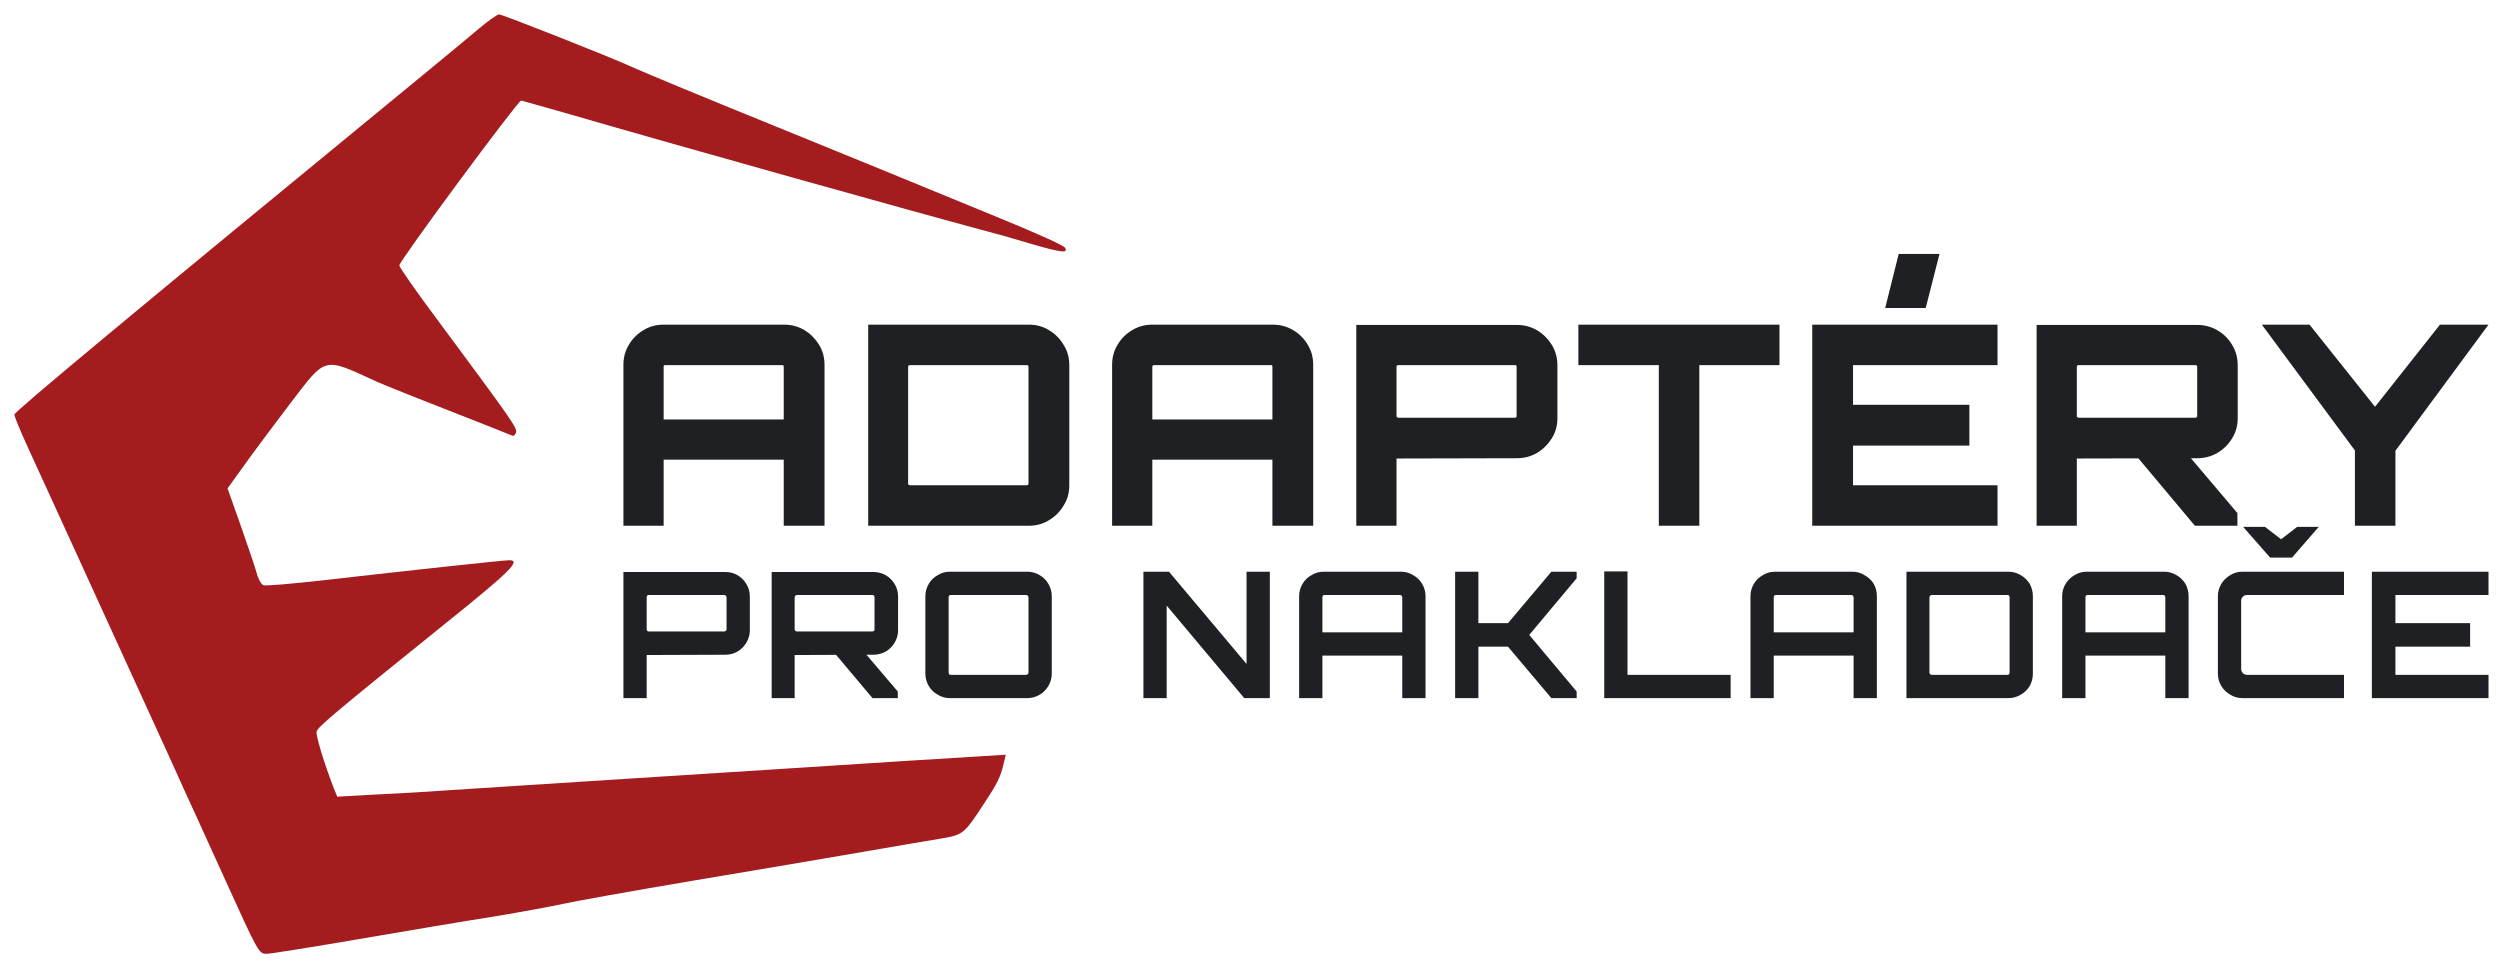
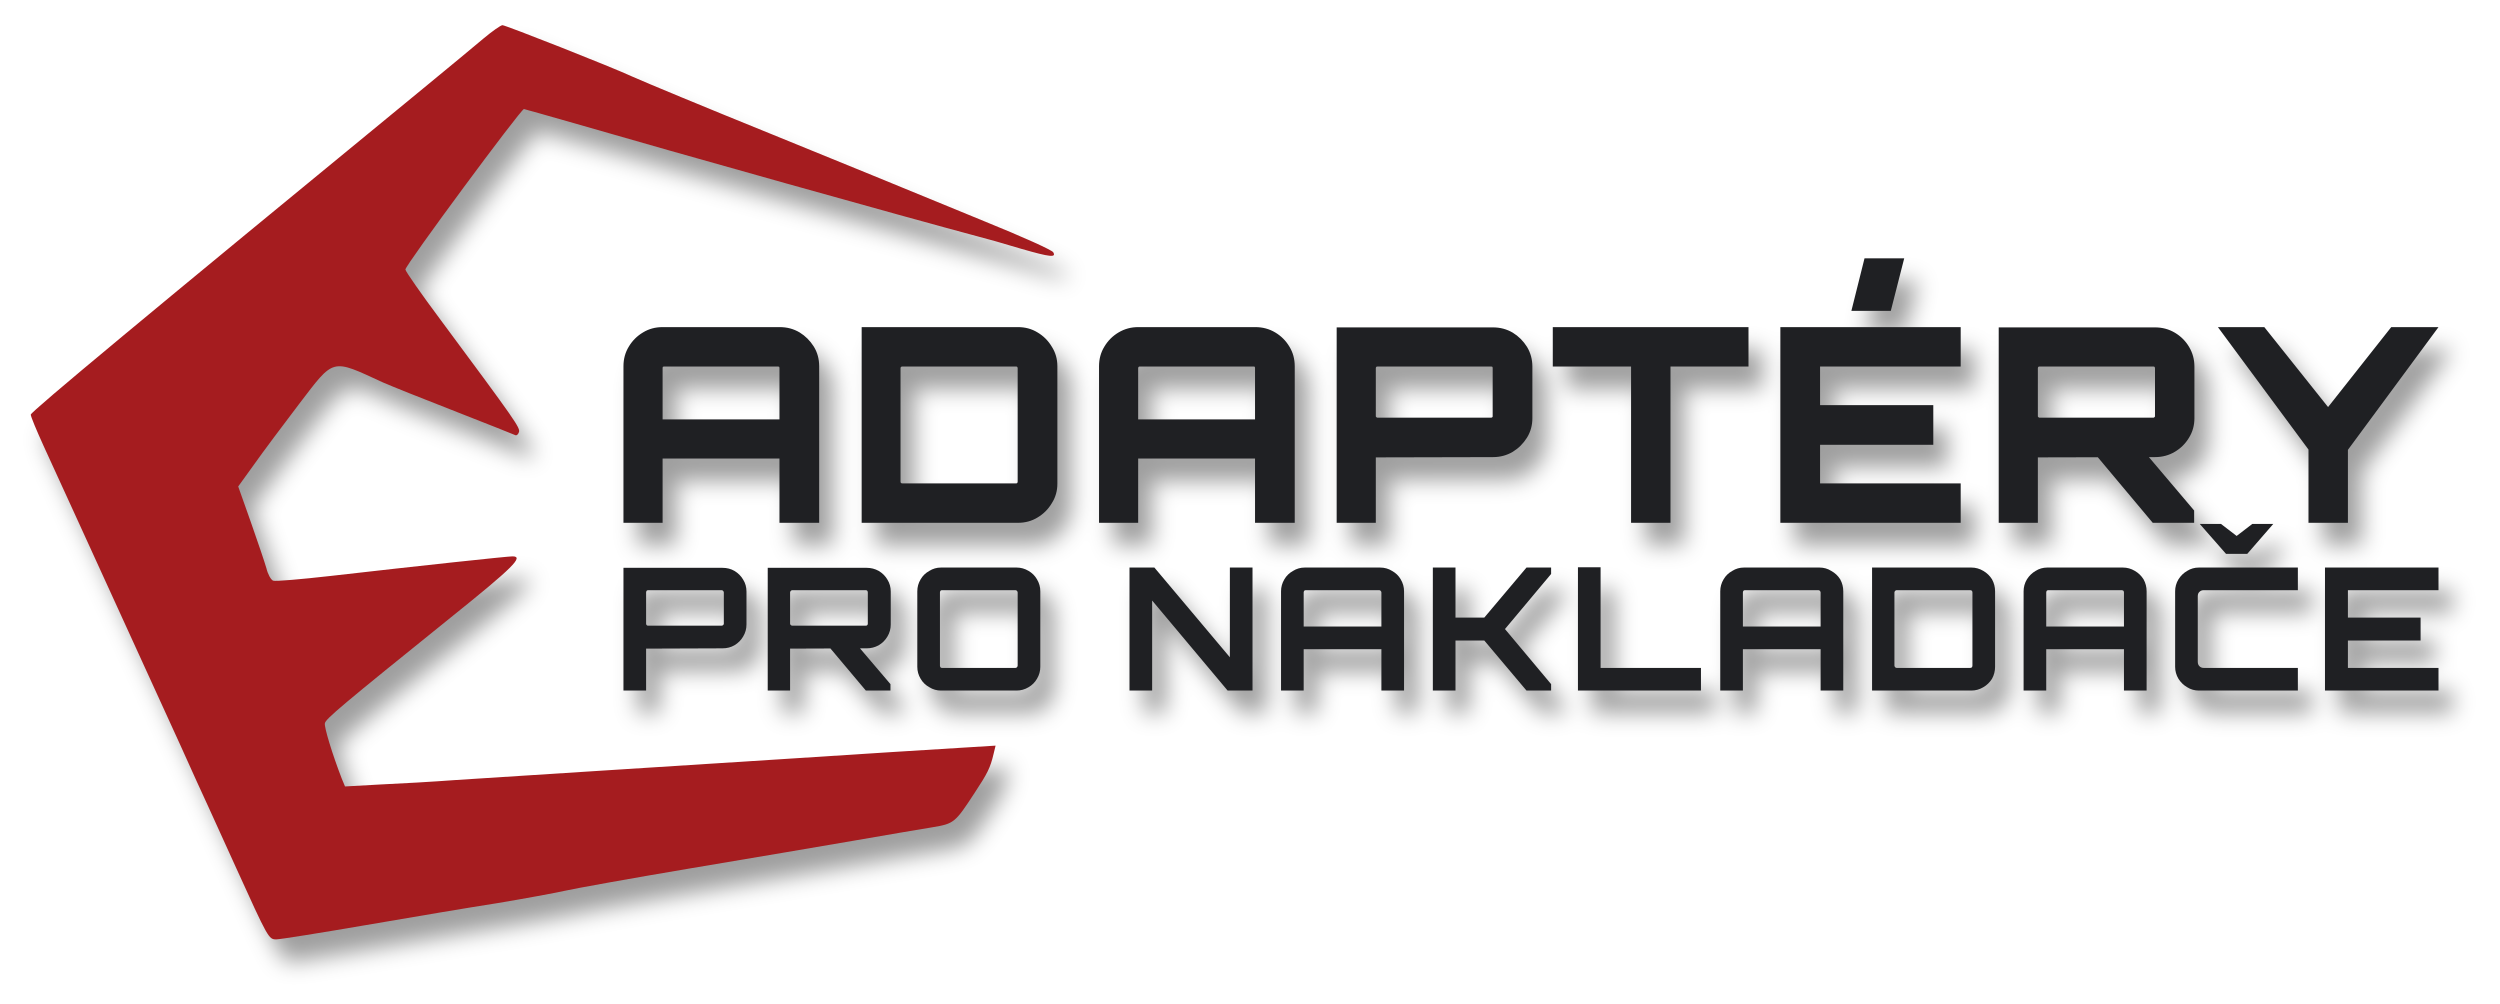
- <svg xmlns="http://www.w3.org/2000/svg" viewBox="45 11 870.2 335" role="img" aria-label="Adaptéry pro nakladače">
-   <path fill="#A51C1F" transform="translate(0 360) scale(.1 -.1)" d="M2119 3392 c-31 -26 -127 -106 -215 -178 -988 -811 -1404 -1157 -1404 -1167 0 -7 21 -57 46 -112 25 -55 79 -172 119 -260 40 -88 123 -270 185 -405 62 -135 145 -317 185 -405 39 -88 85 -187 100 -220 15 -33 60 -132 100 -220 114 -251 116 -255 143 -255 13 0 157 23 320 51 163 28 376 64 473 79 96 16 204 36 240 44 35 8 240 45 454 81 215 36 480 81 590 100 110 19 232 40 270 46 78 13 81 16 151 123 46 70 56 89 68 140 l7 29 -113 -7 c-62 -4 -178 -11 -258 -16 -219 -14 -571 -37 -1015 -65 -220 -14 -465 -30 -545 -35 -80 -6 -202 -13 -271 -16 l-125 -7 -12 29 c-34 88 -63 184 -60 197 3 16 59 63 451 379 223 179 262 218 220 218 -19 0 -335 -34 -650 -70 -106 -12 -199 -20 -206 -17 -8 3 -19 23 -24 44 -6 21 -31 95 -56 166 l-45 127 57 79 c31 44 103 140 160 215 128 167 114 164 301 78 25 -11 139 -57 255 -102 115 -45 213 -84 217 -86 5 -3 11 1 14 10 6 15 -11 39 -278 399 -71 95 -128 177 -128 183 0 16 413 574 424 574 2 0 82 -23 177 -50 358 -104 1193 -338 1444 -405 28 -7 99 -27 158 -45 104 -30 126 -32 114 -12 -6 8 -99 51 -257 115 -221 91 -555 228 -750 307 -247 100 -451 185 -496 205 -75 35 -456 185 -467 185 -7 -1 -37 -22 -68 -48z" />
-   <path fill="#1F2023" d="M262 194L262 194L262 138Q262 134.1 263.9 131Q265.8 127.8 269 125.9Q272.1 124 276 124L276 124L317.9 124Q321.8 124 325 125.9Q328.1 127.8 330.1 131Q332 134.1 332 138L332 138L332 194L317.8 194L317.8 171L276 171L276 194L262 194M276 157L276 157L317.8 157L317.8 138.7Q317.8 138.4 317.7 138.2Q317.5 138.1 317.2 138.1L317.2 138.1L276.6 138.1Q276.3 138.1 276.1 138.2Q276 138.4 276 138.7L276 138.7L276 157M403.1 194L347.2 194L347.2 124L403.1 124Q407 124 410.1 125.9Q413.3 127.8 415.2 131Q417.2 134.1 417.2 138L417.2 138L417.2 180Q417.2 183.9 415.2 187Q413.3 190.2 410.1 192.1Q407 194 403.1 194L403.1 194M361.7 179.9L361.7 179.9L402.4 179.9Q402.7 179.9 402.8 179.8Q403 179.6 403 179.3L403 179.3L403 138.7Q403 138.4 402.8 138.2Q402.7 138.1 402.4 138.1L402.4 138.1L361.7 138.1Q361.5 138.1 361.3 138.2Q361.1 138.4 361.1 138.7L361.1 138.7L361.1 179.3Q361.1 179.6 361.3 179.8Q361.5 179.9 361.7 179.9M432.1 194L432.1 194L432.1 138Q432.1 134.1 434 131Q435.9 127.8 439.1 125.9Q442.3 124 446.1 124L446.1 124L488 124Q491.9 124 495.1 125.9Q498.3 127.8 500.2 131Q502.1 134.1 502.1 138L502.1 138L502.1 194L487.9 194L487.9 171L446.1 171L446.1 194L432.1 194M446.1 157L446.1 157L487.9 157L487.9 138.7Q487.9 138.4 487.8 138.2Q487.7 138.1 487.4 138.1L487.4 138.1L446.7 138.1Q446.4 138.1 446.3 138.2Q446.1 138.4 446.1 138.7L446.1 138.7L446.1 157M531.1 194L517.1 194L517.1 124.1L573 124.1Q576.9 124.1 580.1 126Q583.2 127.9 585.2 131.1Q587.1 134.3 587.1 138.1L587.1 138.1L587.1 156.6Q587.1 160.4 585.2 163.5Q583.2 166.7 580.1 168.6Q576.9 170.5 573 170.5L573 170.5L531.1 170.6L531.1 194M531.7 156.4L531.7 156.4L572.3 156.4Q572.6 156.4 572.8 156.2Q572.9 156.1 572.9 155.9L572.9 155.9L572.9 138.7Q572.9 138.4 572.8 138.2Q572.6 138.1 572.3 138.1L572.3 138.1L531.7 138.1Q531.4 138.1 531.3 138.2Q531.1 138.4 531.1 138.7L531.1 138.7L531.1 155.9Q531.1 156.1 531.3 156.2Q531.4 156.4 531.7 156.4M636.5 194L622.4 194L622.4 194L622.4 138.1L594.4 138.1L594.4 124L664.4 124L664.4 138.1L636.5 138.1L636.5 194M740.3 194L675.8 194L675.8 124L740.3 124L740.3 138.1L690 138.1L690 151.9L730.5 151.9L730.5 166.1L690 166.1L690 179.9L740.3 179.9L740.3 194M715.3 118.2L701.2 118.2L701.2 118.2L705.9 99.4L720.1 99.4L715.3 118.2M823.8 194L809 194L788.3 169.3L806.6 169.3L823.8 189.6L823.8 194M767.9 194L753.9 194L753.9 124.1L809.8 124.1Q813.7 124.1 816.9 126Q820.1 127.9 822 131.1Q823.9 134.3 823.9 138.1L823.9 138.1L823.9 156.6Q823.9 160.4 822 163.5Q820.1 166.7 816.9 168.6Q813.7 170.5 809.8 170.5L809.8 170.5L767.9 170.6L767.9 194M768.5 156.4L768.5 156.4L809.2 156.4Q809.5 156.4 809.6 156.2Q809.8 156.1 809.8 155.9L809.8 155.9L809.8 138.7Q809.8 138.4 809.6 138.2Q809.5 138.1 809.2 138.1L809.2 138.1L768.5 138.1Q768.2 138.1 768.1 138.2Q767.9 138.4 767.9 138.7L767.9 138.7L767.9 155.9Q767.9 156.1 768.1 156.2Q768.2 156.4 768.5 156.4M878.8 194L864.7 194L864.7 194L864.7 167.8L832.3 124L848.9 124L871.7 152.6L894.3 124L911.2 124L878.8 167.9L878.8 194M270.1 254L262 254L262 210.1L297.4 210.1Q299.8 210.1 301.7 211.2Q303.7 212.4 304.8 214.3Q306 216.2 306 218.6L306 218.6L306 230.4Q306 232.7 304.8 234.7Q303.7 236.6 301.7 237.8Q299.8 238.9 297.4 238.9L297.4 238.9L270.1 239L270.1 254M270.8 230.8L270.8 230.8L297.1 230.8Q297.4 230.8 297.6 230.6Q297.9 230.4 297.9 230.1L297.9 230.1L297.9 218.9Q297.9 218.6 297.6 218.3Q297.4 218.1 297.1 218.1L297.1 218.1L270.8 218.1Q270.5 218.1 270.3 218.3Q270.1 218.6 270.1 218.9L270.1 218.9L270.1 230.1Q270.1 230.4 270.3 230.6Q270.5 230.8 270.8 230.8M357.5 254L348.7 254L335.4 238.2L346 238.2L357.5 251.7L357.5 254M321.6 254L313.6 254L313.6 210.1L349 210.1Q351.3 210.1 353.3 211.2Q355.3 212.4 356.4 214.3Q357.6 216.2 357.6 218.6L357.6 218.6L357.6 230.4Q357.6 232.7 356.4 234.7Q355.3 236.6 353.3 237.8Q351.3 238.9 349 238.9L349 238.9L321.6 239L321.6 254M322.4 230.8L322.4 230.8L348.7 230.8Q349 230.8 349.2 230.6Q349.4 230.4 349.4 230.1L349.4 230.1L349.4 218.9Q349.4 218.6 349.2 218.3Q349 218.1 348.7 218.1L348.7 218.1L322.4 218.1Q322.1 218.1 321.9 218.3Q321.6 218.6 321.6 218.9L321.6 218.9L321.6 230.1Q321.6 230.4 321.9 230.6Q322.1 230.8 322.4 230.8M402.6 254L375.6 254Q373.3 254 371.4 252.8Q369.4 251.7 368.3 249.8Q367.1 247.8 367.1 245.5L367.1 245.5L367.1 218.5Q367.1 216.2 368.3 214.2Q369.4 212.3 371.4 211.2Q373.3 210 375.6 210L375.6 210L402.6 210Q404.9 210 406.9 211.2Q408.8 212.3 409.9 214.2Q411.1 216.2 411.1 218.5L411.1 218.5L411.1 245.5Q411.1 247.8 409.9 249.8Q408.8 251.7 406.9 252.8Q404.9 254 402.6 254L402.6 254M375.9 245.9L375.9 245.9L402.2 245.9Q402.5 245.9 402.7 245.7Q403 245.4 403 245.1L403 245.1L403 218.9Q403 218.6 402.7 218.3Q402.5 218.1 402.2 218.1L402.2 218.1L375.9 218.1Q375.6 218.1 375.4 218.3Q375.2 218.6 375.2 218.9L375.2 218.9L375.2 245.1Q375.2 245.4 375.4 245.7Q375.6 245.9 375.9 245.9M451.1 254L443 254L443 210L451.9 210L478.9 242.1L478.9 210L487 210L487 254L478.1 254L451.1 221.8L451.1 254M497.2 254L497.2 254L497.2 218.5Q497.2 216.2 498.4 214.2Q499.5 212.3 501.5 211.2Q503.4 210 505.7 210L505.7 210L532.6 210Q535 210 536.9 211.2Q538.9 212.3 540 214.2Q541.2 216.2 541.2 218.5L541.2 218.5L541.2 254L533.1 254L533.1 239.2L505.3 239.2L505.3 254L497.2 254M505.3 231.1L505.3 231.1L533.1 231.1L533.1 218.9Q533.1 218.6 532.8 218.3Q532.6 218.1 532.3 218.1L532.3 218.1L506 218.1Q505.7 218.1 505.5 218.3Q505.3 218.6 505.3 218.9L505.3 218.9L505.3 231.1M559.6 254L551.5 254L551.5 210L559.6 210L559.6 227.9L569.9 227.9L585 210L593.8 210L593.8 212.3L577.3 232L593.8 251.7L593.8 254L585 254L569.9 236.1L559.6 236.1L559.6 254M647.4 254L603.4 254L603.4 209.9L611.5 209.9L611.5 245.9L647.4 245.9L647.4 254M654.3 254L654.3 254L654.3 218.5Q654.3 216.2 655.5 214.2Q656.6 212.3 658.6 211.2Q660.5 210 662.8 210L662.8 210L689.8 210Q692.1 210 694 211.2Q696 212.3 697.2 214.2Q698.3 216.2 698.3 218.5L698.3 218.5L698.3 254L690.2 254L690.2 239.2L662.4 239.2L662.4 254L654.3 254M662.4 231.1L662.4 231.1L690.2 231.1L690.2 218.9Q690.2 218.6 689.9 218.3Q689.7 218.1 689.4 218.1L689.4 218.1L663.1 218.1Q662.8 218.1 662.6 218.3Q662.4 218.6 662.4 218.9L662.4 218.9L662.4 231.1M744.1 254L708.6 254L708.6 210L744.1 210Q746.4 210 748.4 211.2Q750.3 212.3 751.5 214.2Q752.6 216.2 752.6 218.5L752.6 218.5L752.6 245.5Q752.6 247.8 751.5 249.8Q750.3 251.7 748.4 252.8Q746.4 254 744.1 254L744.1 254M717.4 245.9L717.4 245.9L743.7 245.9Q744 245.9 744.3 245.7Q744.5 245.4 744.5 245.1L744.5 245.1L744.5 218.9Q744.5 218.6 744.3 218.3Q744 218.1 743.7 218.1L743.7 218.1L717.4 218.1Q717.1 218.1 716.9 218.3Q716.6 218.6 716.6 218.9L716.6 218.9L716.6 245.1Q716.6 245.4 716.9 245.7Q717.1 245.9 717.4 245.9M762.8 254L762.8 254L762.8 218.5Q762.8 216.2 764 214.2Q765.2 212.3 767.1 211.2Q769 210 771.3 210L771.3 210L798.3 210Q800.6 210 802.6 211.2Q804.5 212.3 805.7 214.2Q806.8 216.2 806.8 218.5L806.8 218.5L806.8 254L798.7 254L798.7 239.2L770.9 239.2L770.9 254L762.8 254M770.9 231.1L770.9 231.1L798.7 231.1L798.7 218.9Q798.7 218.6 798.5 218.3Q798.2 218.1 797.9 218.1L797.9 218.1L771.6 218.1Q771.3 218.1 771.1 218.3Q770.9 218.6 770.9 218.9L770.9 218.9L770.9 231.1M860.9 254L825.5 254Q823.2 254 821.3 252.8Q819.4 251.7 818.2 249.8Q817 247.8 817 245.5L817 245.5L817 218.5Q817 216.2 818.2 214.2Q819.4 212.3 821.3 211.2Q823.2 210 825.5 210L825.5 210L860.9 210L860.9 218.1L827.2 218.1Q826.3 218.1 825.7 218.7Q825.1 219.2 825.1 220.3L825.1 220.3L825.1 243.7Q825.1 244.7 825.7 245.3Q826.3 245.9 827.2 245.9L827.2 245.9L860.9 245.9L860.9 254M825.8 194.4L833.4 194.4L839.0 198.7L844.6 194.4L852.1 194.4L842.8 205.1L835.2 205.1ZM911.2 254L870.6 254L870.6 210L911.2 210L911.2 218.1L878.8 218.1L878.8 227.9L904.8 227.9L904.8 236.1L878.8 236.1L878.8 245.9L911.2 245.9L911.2 254" />
+ <svg xmlns="http://www.w3.org/2000/svg" viewBox="39 7 894.2 359" role="img" aria-label="Adaptéry pro nakladače">
+   <defs id="fx-defs">
+     <filter id="fx" x="-5%" y="-10%" width="115%" height="130%" color-interpolation-filters="sRGB">
+       <feGaussianBlur in="SourceAlpha" stdDeviation="4" />
+       <feOffset dx="5" dy="8" result="sb" />
+       <feFlood flood-color="#000" flood-opacity=".38" />
+       <feComposite in2="sb" operator="in" result="soft" />
+       <feMerge>
+         <feMergeNode in="soft" />
+         <feMergeNode in="SourceGraphic" />
+       </feMerge>
+     </filter>
+   </defs>
+   <g filter="url(#fx)">
+     <path fill="#A51C1F" transform="translate(0 360) scale(.1 -.1)" d="M2119 3392 c-31 -26 -127 -106 -215 -178 -988 -811 -1404 -1157 -1404 -1167 0 -7 21 -57 46 -112 25 -55 79 -172 119 -260 40 -88 123 -270 185 -405 62 -135 145 -317 185 -405 39 -88 85 -187 100 -220 15 -33 60 -132 100 -220 114 -251 116 -255 143 -255 13 0 157 23 320 51 163 28 376 64 473 79 96 16 204 36 240 44 35 8 240 45 454 81 215 36 480 81 590 100 110 19 232 40 270 46 78 13 81 16 151 123 46 70 56 89 68 140 l7 29 -113 -7 c-62 -4 -178 -11 -258 -16 -219 -14 -571 -37 -1015 -65 -220 -14 -465 -30 -545 -35 -80 -6 -202 -13 -271 -16 l-125 -7 -12 29 c-34 88 -63 184 -60 197 3 16 59 63 451 379 223 179 262 218 220 218 -19 0 -335 -34 -650 -70 -106 -12 -199 -20 -206 -17 -8 3 -19 23 -24 44 -6 21 -31 95 -56 166 l-45 127 57 79 c31 44 103 140 160 215 128 167 114 164 301 78 25 -11 139 -57 255 -102 115 -45 213 -84 217 -86 5 -3 11 1 14 10 6 15 -11 39 -278 399 -71 95 -128 177 -128 183 0 16 413 574 424 574 2 0 82 -23 177 -50 358 -104 1193 -338 1444 -405 28 -7 99 -27 158 -45 104 -30 126 -32 114 -12 -6 8 -99 51 -257 115 -221 91 -555 228 -750 307 -247 100 -451 185 -496 205 -75 35 -456 185 -467 185 -7 -1 -37 -22 -68 -48z" />
+     <path fill="#1F2023" d="M262 194L262 194L262 138Q262 134.1 263.9 131Q265.8 127.8 269 125.9Q272.1 124 276 124L276 124L317.9 124Q321.8 124 325 125.9Q328.1 127.8 330.1 131Q332 134.1 332 138L332 138L332 194L317.8 194L317.8 171L276 171L276 194L262 194M276 157L276 157L317.8 157L317.8 138.7Q317.8 138.4 317.7 138.2Q317.5 138.1 317.2 138.1L317.2 138.1L276.6 138.1Q276.3 138.1 276.1 138.2Q276 138.4 276 138.7L276 138.7L276 157M403.1 194L347.2 194L347.2 124L403.1 124Q407 124 410.1 125.9Q413.3 127.8 415.2 131Q417.2 134.1 417.2 138L417.2 138L417.2 180Q417.2 183.9 415.2 187Q413.3 190.2 410.1 192.1Q407 194 403.1 194L403.1 194M361.7 179.9L361.7 179.9L402.4 179.9Q402.7 179.9 402.8 179.8Q403 179.6 403 179.3L403 179.3L403 138.7Q403 138.4 402.8 138.2Q402.7 138.1 402.4 138.1L402.4 138.1L361.7 138.1Q361.5 138.1 361.3 138.2Q361.1 138.4 361.1 138.7L361.1 138.7L361.1 179.3Q361.1 179.6 361.3 179.8Q361.5 179.9 361.7 179.9M432.1 194L432.1 194L432.1 138Q432.1 134.1 434 131Q435.9 127.8 439.1 125.9Q442.3 124 446.1 124L446.1 124L488 124Q491.9 124 495.1 125.9Q498.3 127.8 500.2 131Q502.1 134.1 502.1 138L502.1 138L502.1 194L487.9 194L487.9 171L446.1 171L446.1 194L432.1 194M446.1 157L446.1 157L487.9 157L487.9 138.7Q487.9 138.4 487.8 138.2Q487.7 138.1 487.4 138.1L487.4 138.1L446.7 138.1Q446.4 138.1 446.3 138.2Q446.1 138.4 446.1 138.7L446.1 138.7L446.1 157M531.1 194L517.1 194L517.1 124.1L573 124.1Q576.9 124.1 580.1 126Q583.2 127.9 585.2 131.1Q587.1 134.3 587.1 138.1L587.1 138.1L587.1 156.6Q587.1 160.4 585.2 163.5Q583.2 166.7 580.1 168.6Q576.9 170.5 573 170.5L573 170.5L531.1 170.6L531.1 194M531.7 156.4L531.7 156.4L572.3 156.4Q572.6 156.4 572.8 156.2Q572.9 156.1 572.9 155.9L572.9 155.9L572.9 138.7Q572.9 138.4 572.8 138.2Q572.6 138.1 572.3 138.1L572.3 138.1L531.7 138.1Q531.4 138.1 531.3 138.2Q531.1 138.4 531.1 138.7L531.1 138.7L531.1 155.9Q531.1 156.1 531.3 156.2Q531.4 156.4 531.7 156.4M636.5 194L622.4 194L622.4 194L622.4 138.1L594.4 138.1L594.4 124L664.4 124L664.4 138.1L636.5 138.1L636.5 194M740.3 194L675.8 194L675.8 124L740.3 124L740.3 138.1L690 138.1L690 151.9L730.5 151.9L730.5 166.1L690 166.1L690 179.9L740.3 179.9L740.3 194M715.3 118.2L701.2 118.2L701.2 118.2L705.9 99.4L720.1 99.4L715.3 118.2M823.8 194L809 194L788.3 169.3L806.6 169.3L823.8 189.6L823.8 194M767.9 194L753.9 194L753.9 124.1L809.8 124.1Q813.7 124.1 816.9 126Q820.1 127.9 822 131.1Q823.9 134.3 823.9 138.1L823.9 138.1L823.9 156.6Q823.9 160.4 822 163.5Q820.1 166.7 816.9 168.6Q813.7 170.5 809.8 170.5L809.8 170.5L767.9 170.6L767.9 194M768.5 156.4L768.5 156.4L809.2 156.4Q809.5 156.4 809.6 156.2Q809.8 156.1 809.8 155.9L809.8 155.9L809.8 138.7Q809.8 138.4 809.6 138.2Q809.5 138.1 809.2 138.1L809.2 138.1L768.5 138.1Q768.2 138.1 768.1 138.2Q767.9 138.4 767.9 138.7L767.9 138.7L767.9 155.9Q767.9 156.1 768.1 156.2Q768.2 156.4 768.5 156.4M878.8 194L864.7 194L864.7 194L864.7 167.8L832.3 124L848.9 124L871.7 152.6L894.3 124L911.2 124L878.8 167.9L878.8 194M270.1 254L262 254L262 210.1L297.4 210.1Q299.8 210.1 301.7 211.2Q303.7 212.4 304.8 214.3Q306 216.2 306 218.6L306 218.6L306 230.4Q306 232.7 304.8 234.7Q303.7 236.6 301.7 237.8Q299.8 238.9 297.4 238.9L297.4 238.9L270.1 239L270.1 254M270.8 230.8L270.8 230.8L297.1 230.8Q297.4 230.8 297.6 230.6Q297.9 230.4 297.9 230.1L297.9 230.1L297.9 218.9Q297.9 218.6 297.6 218.3Q297.4 218.1 297.1 218.1L297.1 218.1L270.8 218.1Q270.5 218.1 270.3 218.3Q270.1 218.6 270.1 218.9L270.1 218.9L270.1 230.1Q270.1 230.4 270.3 230.6Q270.5 230.8 270.8 230.8M357.5 254L348.7 254L335.4 238.2L346 238.2L357.5 251.7L357.5 254M321.6 254L313.6 254L313.6 210.1L349 210.1Q351.3 210.1 353.3 211.2Q355.3 212.4 356.4 214.3Q357.6 216.2 357.6 218.6L357.6 218.6L357.6 230.4Q357.6 232.7 356.4 234.7Q355.3 236.6 353.3 237.8Q351.3 238.9 349 238.9L349 238.9L321.6 239L321.6 254M322.4 230.8L322.4 230.8L348.7 230.8Q349 230.8 349.2 230.6Q349.4 230.4 349.4 230.1L349.4 230.1L349.4 218.9Q349.4 218.6 349.2 218.3Q349 218.1 348.7 218.1L348.7 218.1L322.4 218.1Q322.1 218.1 321.9 218.3Q321.6 218.6 321.6 218.9L321.6 218.9L321.6 230.1Q321.6 230.4 321.9 230.6Q322.1 230.8 322.4 230.8M402.6 254L375.6 254Q373.3 254 371.4 252.8Q369.4 251.7 368.3 249.8Q367.1 247.8 367.1 245.5L367.1 245.5L367.1 218.5Q367.1 216.2 368.3 214.2Q369.4 212.3 371.4 211.2Q373.3 210 375.6 210L375.6 210L402.6 210Q404.9 210 406.9 211.2Q408.8 212.3 409.9 214.2Q411.1 216.2 411.1 218.5L411.1 218.5L411.1 245.5Q411.1 247.8 409.9 249.8Q408.8 251.7 406.9 252.8Q404.9 254 402.6 254L402.6 254M375.9 245.9L375.9 245.9L402.2 245.9Q402.5 245.9 402.7 245.7Q403 245.4 403 245.1L403 245.1L403 218.9Q403 218.6 402.7 218.3Q402.5 218.1 402.2 218.1L402.2 218.1L375.9 218.1Q375.6 218.1 375.4 218.3Q375.2 218.6 375.2 218.9L375.2 218.9L375.2 245.1Q375.2 245.4 375.4 245.7Q375.6 245.9 375.9 245.9M451.1 254L443 254L443 210L451.9 210L478.9 242.1L478.9 210L487 210L487 254L478.1 254L451.1 221.8L451.1 254M497.2 254L497.2 254L497.2 218.5Q497.2 216.2 498.4 214.2Q499.5 212.3 501.5 211.2Q503.4 210 505.7 210L505.7 210L532.6 210Q535 210 536.9 211.2Q538.9 212.3 540 214.2Q541.2 216.2 541.2 218.5L541.2 218.5L541.2 254L533.1 254L533.1 239.2L505.3 239.2L505.3 254L497.2 254M505.3 231.1L505.3 231.1L533.1 231.1L533.1 218.9Q533.1 218.6 532.8 218.3Q532.6 218.1 532.3 218.1L532.3 218.1L506 218.1Q505.7 218.1 505.5 218.3Q505.3 218.6 505.3 218.9L505.3 218.9L505.3 231.1M559.6 254L551.5 254L551.5 210L559.6 210L559.6 227.9L569.9 227.9L585 210L593.8 210L593.8 212.3L577.3 232L593.8 251.7L593.8 254L585 254L569.9 236.1L559.6 236.1L559.6 254M647.4 254L603.4 254L603.4 209.9L611.5 209.9L611.5 245.9L647.4 245.9L647.4 254M654.3 254L654.3 254L654.3 218.5Q654.3 216.2 655.5 214.2Q656.6 212.3 658.6 211.2Q660.5 210 662.8 210L662.8 210L689.8 210Q692.1 210 694 211.2Q696 212.3 697.2 214.2Q698.3 216.2 698.3 218.5L698.3 218.5L698.3 254L690.2 254L690.2 239.2L662.4 239.2L662.4 254L654.3 254M662.4 231.1L662.4 231.1L690.2 231.1L690.2 218.9Q690.2 218.6 689.9 218.3Q689.7 218.1 689.4 218.1L689.4 218.1L663.1 218.1Q662.8 218.1 662.6 218.3Q662.4 218.6 662.4 218.9L662.4 218.9L662.4 231.1M744.1 254L708.6 254L708.6 210L744.1 210Q746.4 210 748.4 211.2Q750.3 212.3 751.5 214.2Q752.6 216.2 752.6 218.5L752.6 218.5L752.6 245.5Q752.6 247.8 751.5 249.8Q750.3 251.7 748.4 252.8Q746.4 254 744.1 254L744.1 254M717.4 245.9L717.4 245.9L743.7 245.9Q744 245.9 744.3 245.7Q744.5 245.4 744.5 245.1L744.5 245.1L744.5 218.9Q744.5 218.6 744.3 218.3Q744 218.1 743.7 218.1L743.7 218.1L717.4 218.1Q717.1 218.1 716.9 218.3Q716.6 218.6 716.6 218.9L716.6 218.9L716.6 245.1Q716.6 245.4 716.9 245.7Q717.1 245.9 717.4 245.9M762.8 254L762.8 254L762.8 218.5Q762.8 216.2 764 214.2Q765.2 212.3 767.1 211.2Q769 210 771.3 210L771.3 210L798.3 210Q800.6 210 802.6 211.2Q804.5 212.3 805.7 214.2Q806.8 216.2 806.8 218.5L806.8 218.5L806.8 254L798.7 254L798.7 239.2L770.9 239.2L770.9 254L762.8 254M770.9 231.1L770.9 231.1L798.7 231.1L798.7 218.9Q798.7 218.6 798.5 218.3Q798.2 218.1 797.9 218.1L797.9 218.1L771.6 218.1Q771.3 218.1 771.1 218.3Q770.9 218.6 770.9 218.9L770.9 218.9L770.9 231.1M860.9 254L825.5 254Q823.2 254 821.3 252.8Q819.4 251.7 818.2 249.8Q817 247.8 817 245.5L817 245.5L817 218.5Q817 216.2 818.2 214.2Q819.4 212.3 821.3 211.2Q823.2 210 825.5 210L825.5 210L860.9 210L860.9 218.1L827.2 218.1Q826.3 218.1 825.7 218.7Q825.1 219.2 825.1 220.3L825.1 220.3L825.1 243.7Q825.1 244.7 825.7 245.3Q826.3 245.9 827.2 245.9L827.2 245.9L860.9 245.9L860.9 254M825.8 194.4L833.4 194.4L839.0 198.7L844.6 194.4L852.1 194.4L842.8 205.1L835.2 205.1ZM911.2 254L870.6 254L870.6 210L911.2 210L911.2 218.1L878.8 218.1L878.8 227.9L904.8 227.9L904.8 236.1L878.8 236.1L878.8 245.9L911.2 245.9L911.2 254" />
+   </g>
</svg>
